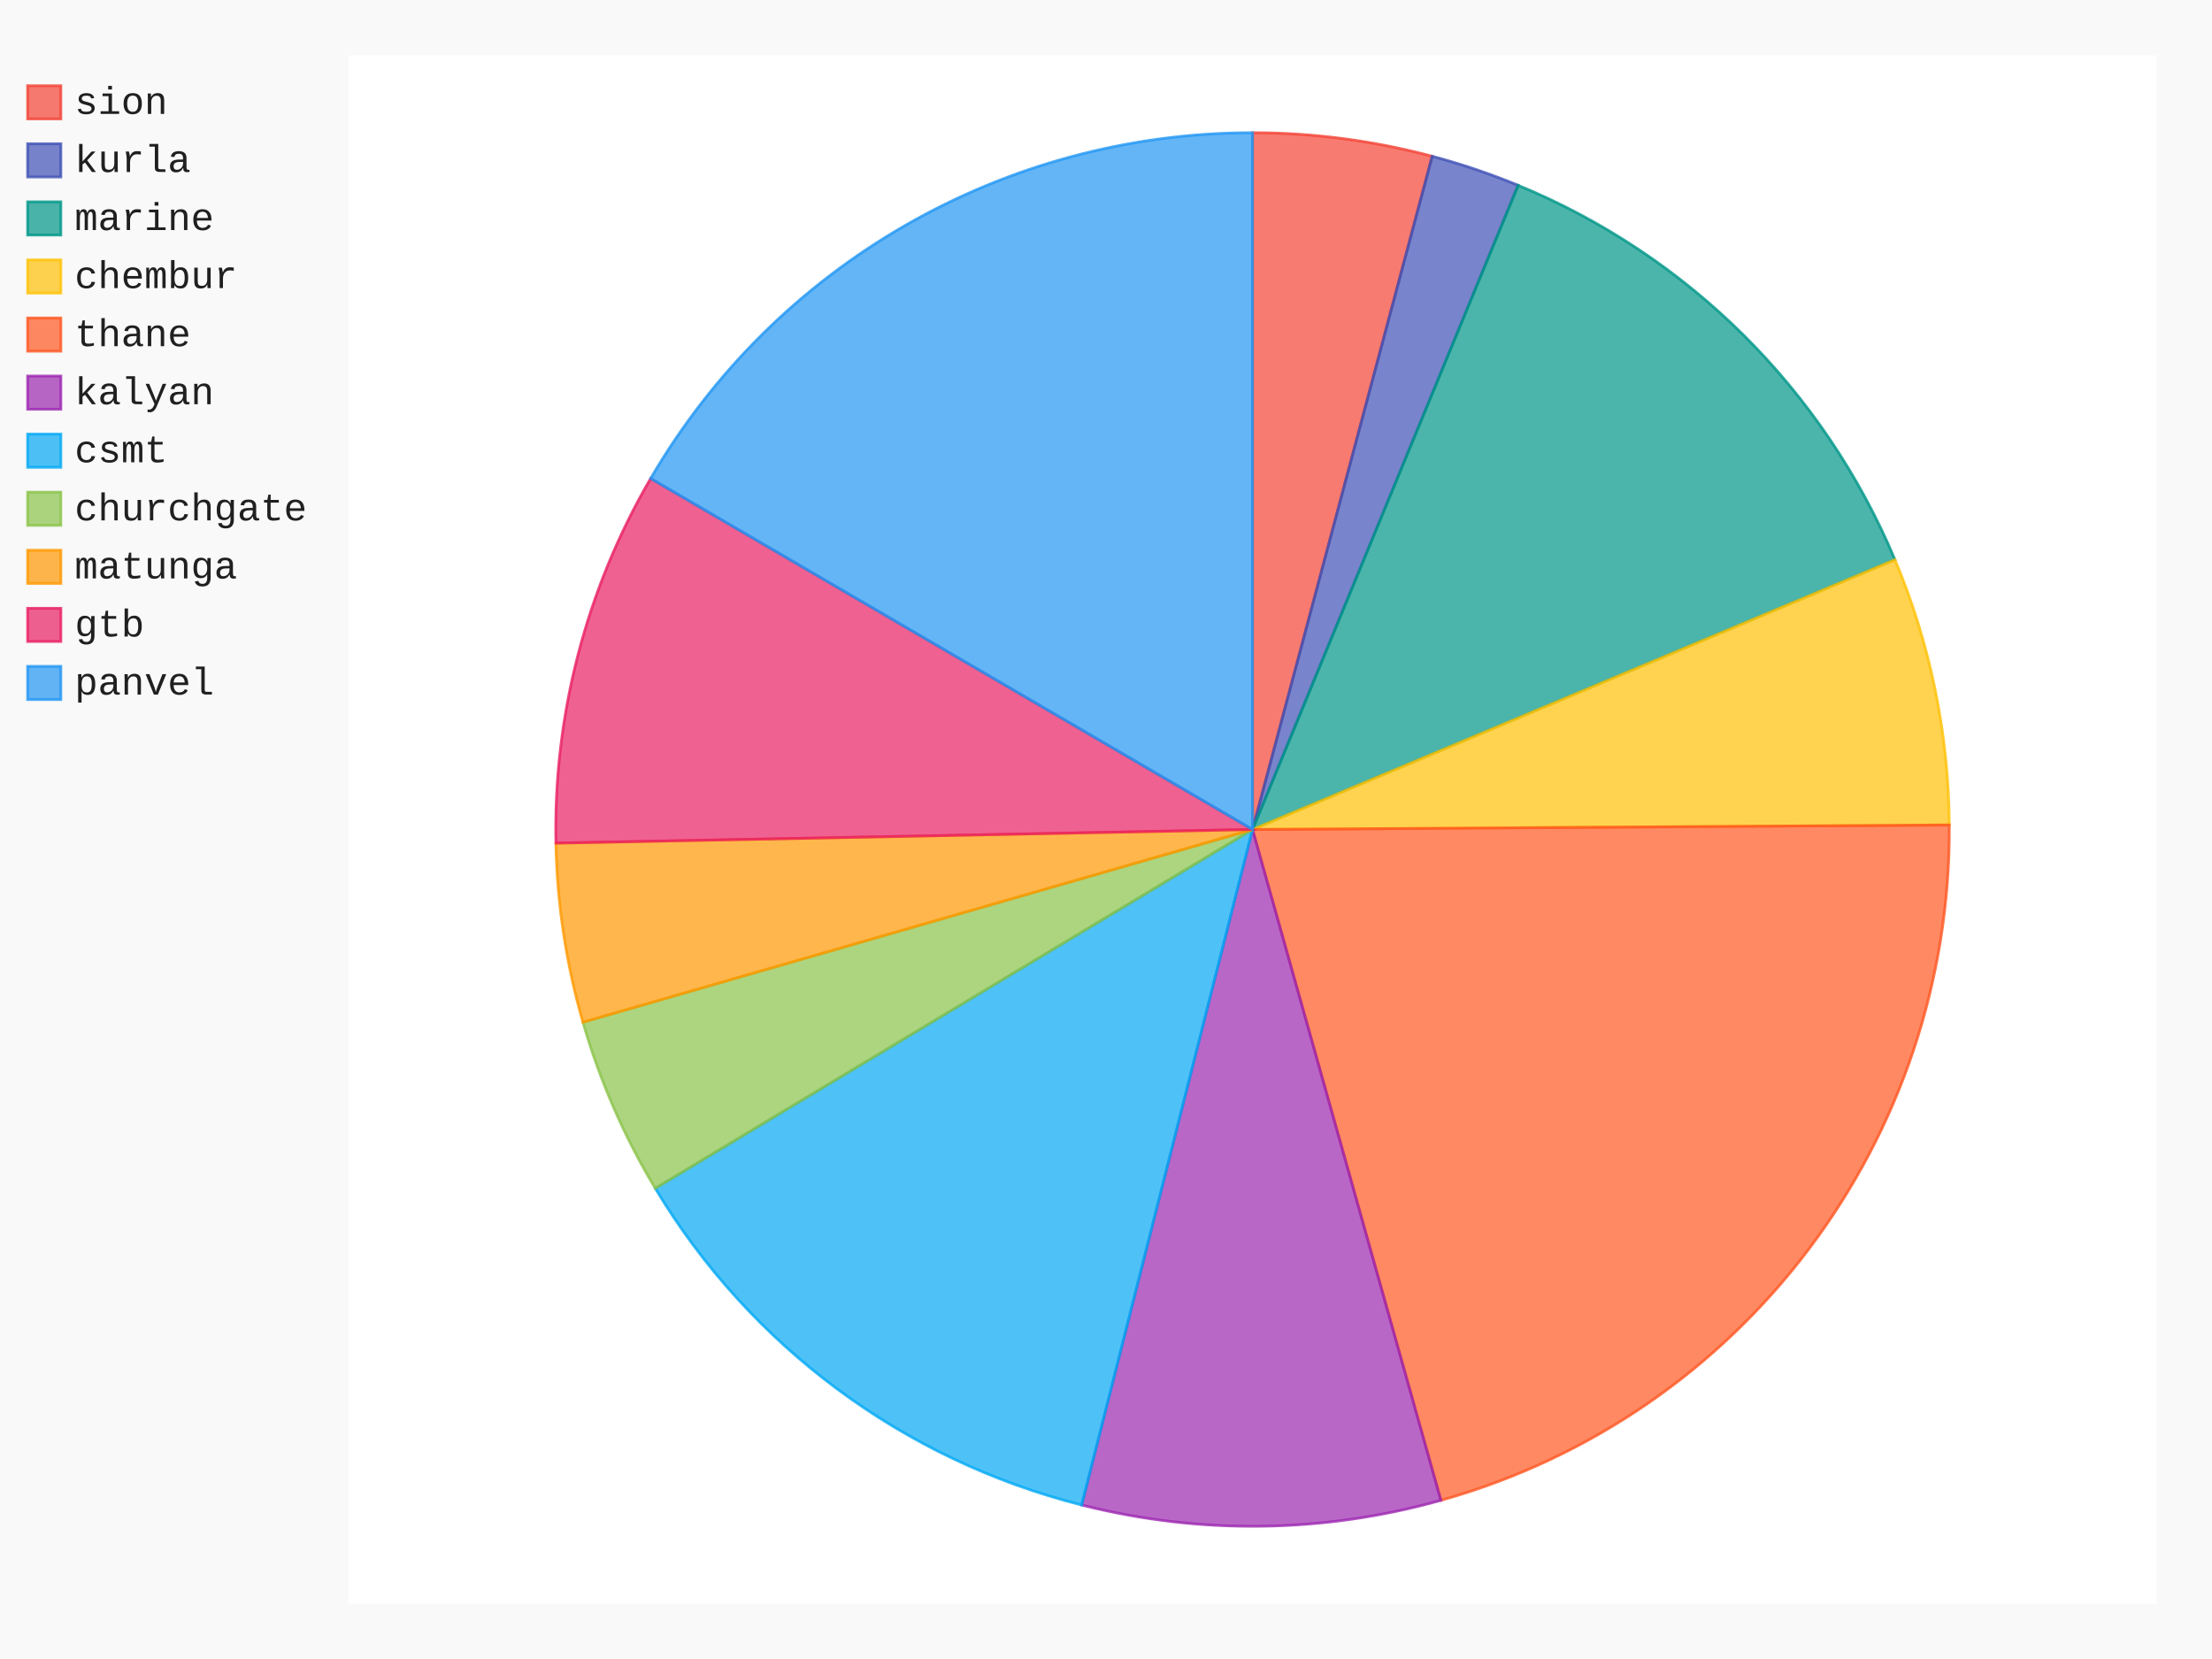
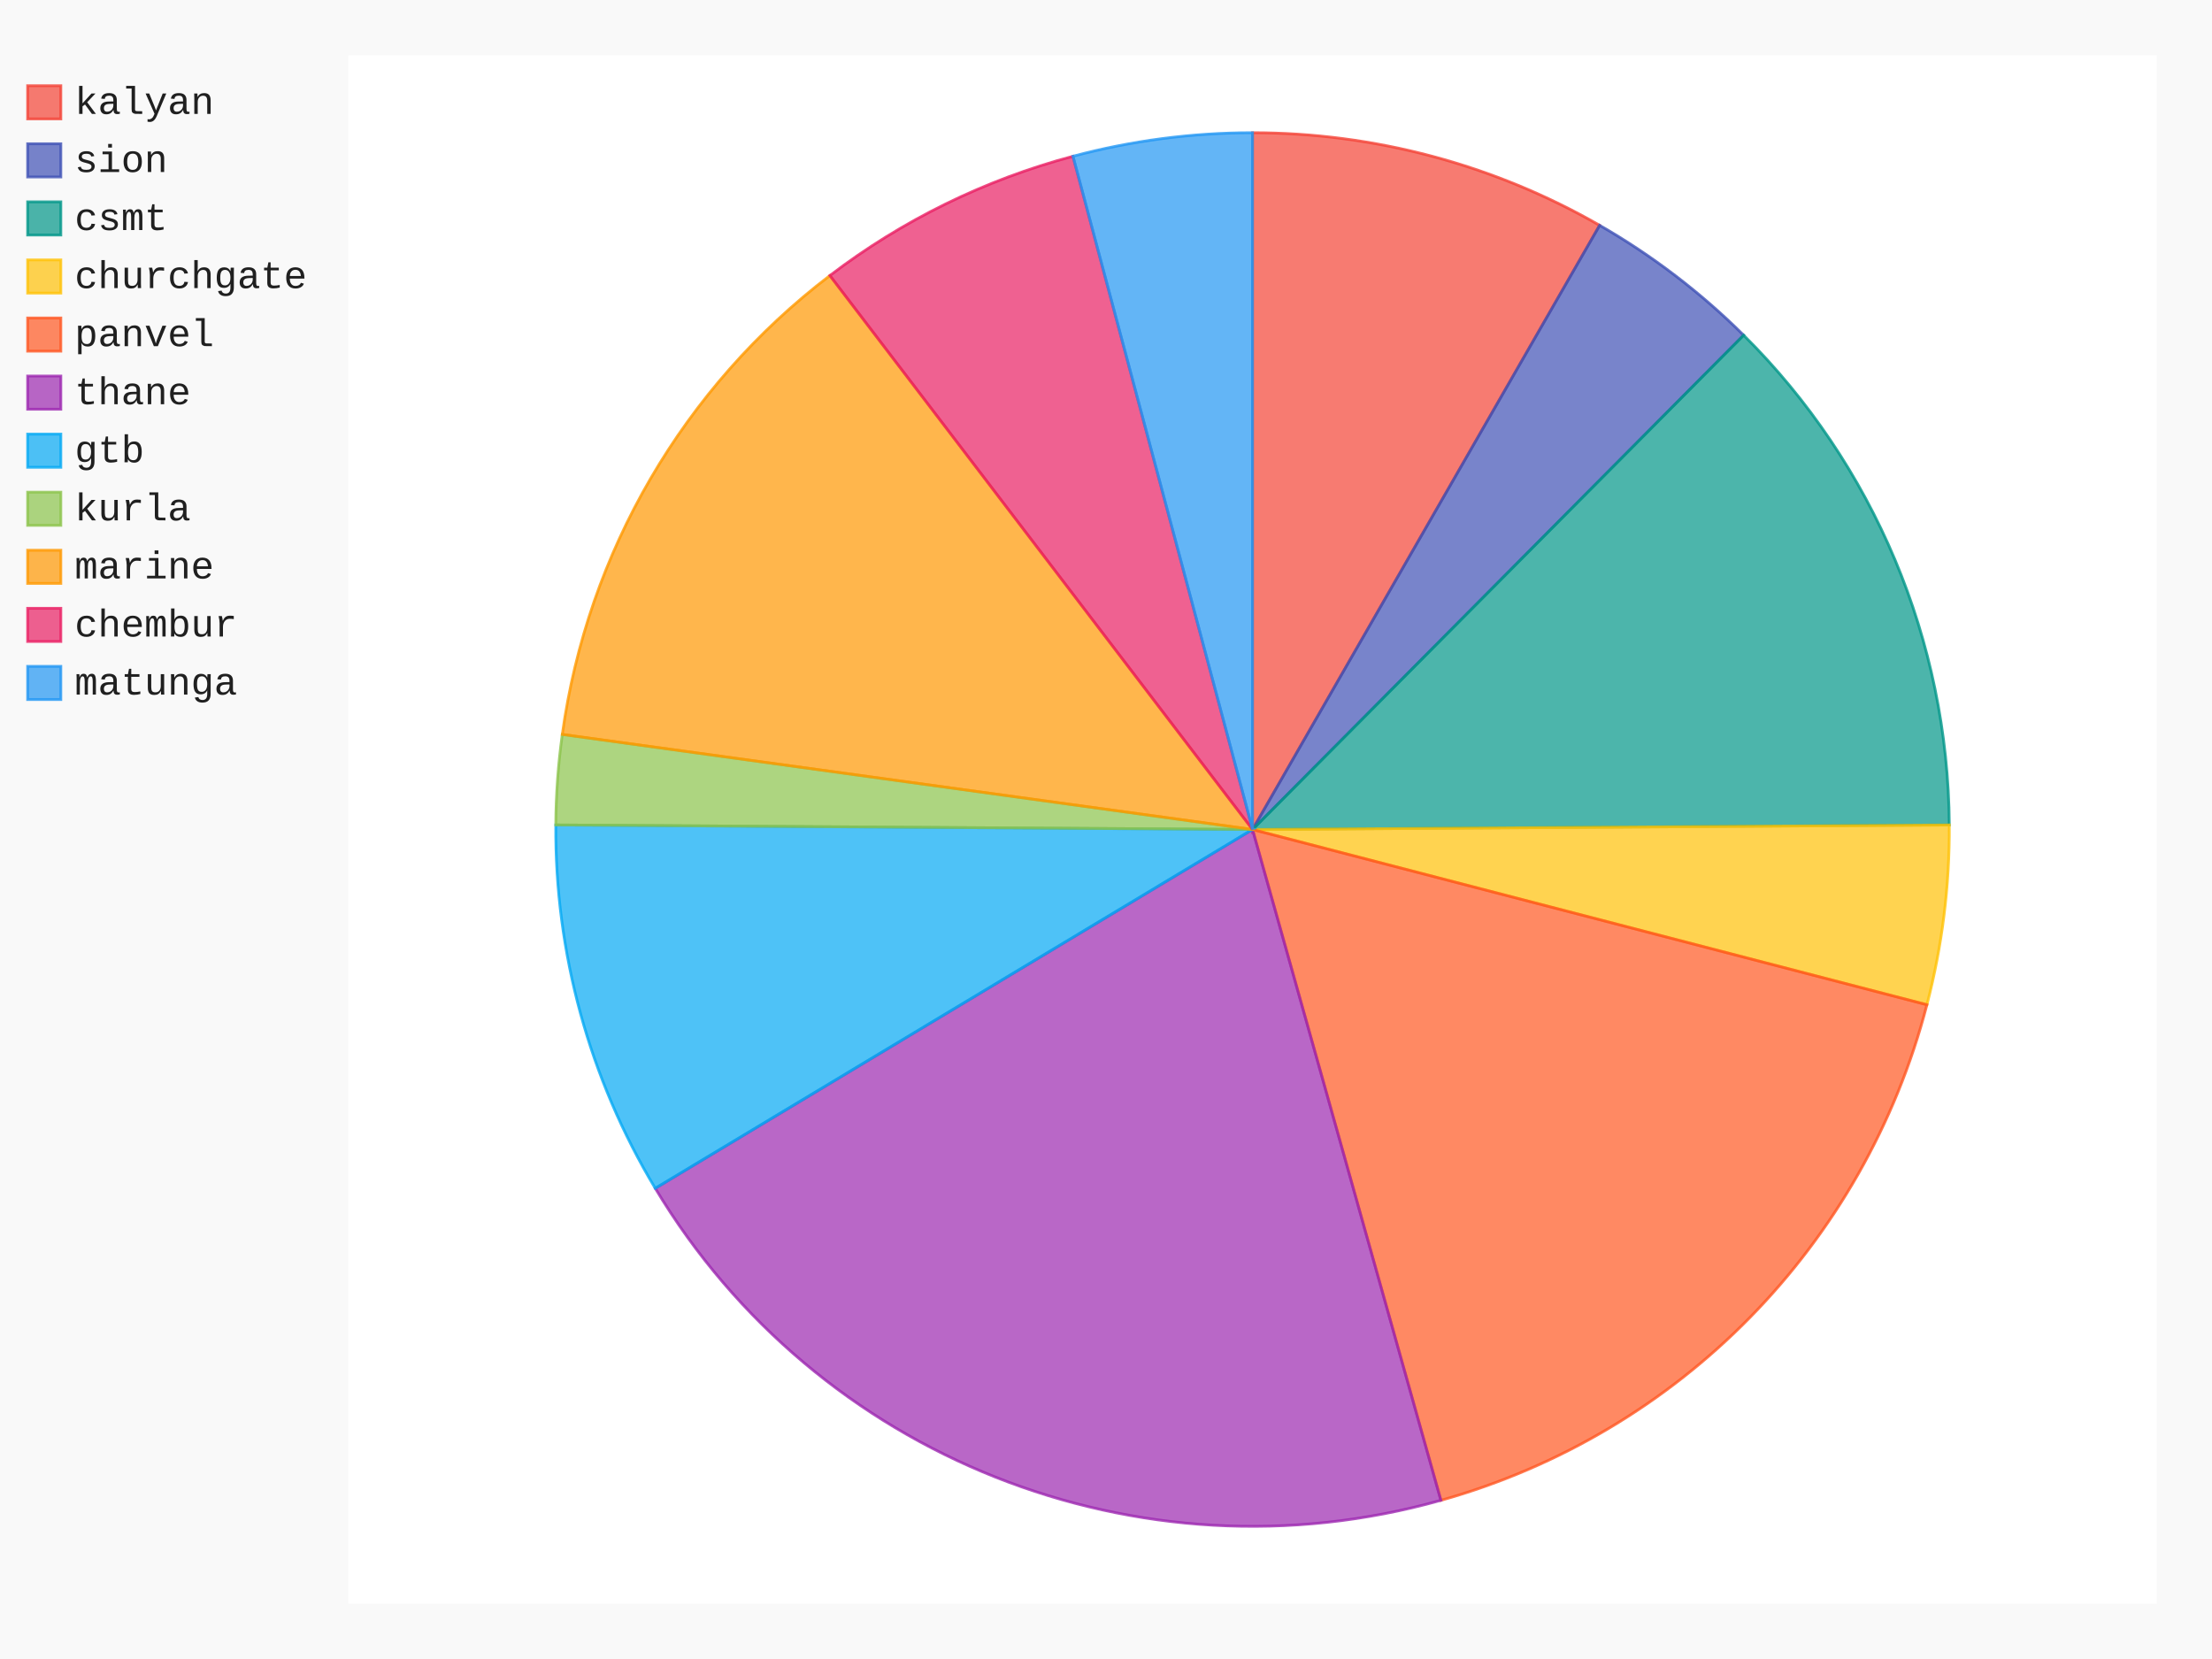
- <svg xmlns="http://www.w3.org/2000/svg" id="chart-6e1d83f4-739c-47e6-9527-aa34043261bd" class="pygal-chart" viewBox="0 0 800 600">
+ <svg xmlns="http://www.w3.org/2000/svg" id="chart-2edeba01-424d-4283-9c17-5e2fdfeb87b9" class="pygal-chart" viewBox="0 0 800 600">
  <defs>
-     <style type="text/css">#chart-6e1d83f4-739c-47e6-9527-aa34043261bd{-webkit-user-select:none;-webkit-font-smoothing:antialiased;font-family:Consolas,"Liberation Mono",Menlo,Courier,monospace}#chart-6e1d83f4-739c-47e6-9527-aa34043261bd .title{font-family:Consolas,"Liberation Mono",Menlo,Courier,monospace;font-size:16px}#chart-6e1d83f4-739c-47e6-9527-aa34043261bd .legends .legend text{font-family:Consolas,"Liberation Mono",Menlo,Courier,monospace;font-size:14px}#chart-6e1d83f4-739c-47e6-9527-aa34043261bd .axis text{font-family:Consolas,"Liberation Mono",Menlo,Courier,monospace;font-size:10px}#chart-6e1d83f4-739c-47e6-9527-aa34043261bd .axis text.major{font-family:Consolas,"Liberation Mono",Menlo,Courier,monospace;font-size:10px}#chart-6e1d83f4-739c-47e6-9527-aa34043261bd .text-overlay text.value{font-family:Consolas,"Liberation Mono",Menlo,Courier,monospace;font-size:16px}#chart-6e1d83f4-739c-47e6-9527-aa34043261bd .text-overlay text.label{font-family:Consolas,"Liberation Mono",Menlo,Courier,monospace;font-size:10px}#chart-6e1d83f4-739c-47e6-9527-aa34043261bd .tooltip{font-family:Consolas,"Liberation Mono",Menlo,Courier,monospace;font-size:14px}#chart-6e1d83f4-739c-47e6-9527-aa34043261bd text.no_data{font-family:Consolas,"Liberation Mono",Menlo,Courier,monospace;font-size:64px}
- #chart-6e1d83f4-739c-47e6-9527-aa34043261bd{background-color:rgba(249,249,249,1)}#chart-6e1d83f4-739c-47e6-9527-aa34043261bd path,#chart-6e1d83f4-739c-47e6-9527-aa34043261bd line,#chart-6e1d83f4-739c-47e6-9527-aa34043261bd rect,#chart-6e1d83f4-739c-47e6-9527-aa34043261bd circle{-webkit-transition:150ms;-moz-transition:150ms;transition:150ms}#chart-6e1d83f4-739c-47e6-9527-aa34043261bd .graph &gt; .background{fill:rgba(249,249,249,1)}#chart-6e1d83f4-739c-47e6-9527-aa34043261bd .plot &gt; .background{fill:rgba(255,255,255,1)}#chart-6e1d83f4-739c-47e6-9527-aa34043261bd .graph{fill:rgba(0,0,0,.87)}#chart-6e1d83f4-739c-47e6-9527-aa34043261bd text.no_data{fill:rgba(0,0,0,1)}#chart-6e1d83f4-739c-47e6-9527-aa34043261bd .title{fill:rgba(0,0,0,1)}#chart-6e1d83f4-739c-47e6-9527-aa34043261bd .legends .legend text{fill:rgba(0,0,0,.87)}#chart-6e1d83f4-739c-47e6-9527-aa34043261bd .legends .legend:hover text{fill:rgba(0,0,0,1)}#chart-6e1d83f4-739c-47e6-9527-aa34043261bd .axis .line{stroke:rgba(0,0,0,1)}#chart-6e1d83f4-739c-47e6-9527-aa34043261bd .axis .guide.line{stroke:rgba(0,0,0,.54)}#chart-6e1d83f4-739c-47e6-9527-aa34043261bd .axis .major.line{stroke:rgba(0,0,0,.87)}#chart-6e1d83f4-739c-47e6-9527-aa34043261bd .axis text.major{fill:rgba(0,0,0,1)}#chart-6e1d83f4-739c-47e6-9527-aa34043261bd .axis.y .guides:hover .guide.line,#chart-6e1d83f4-739c-47e6-9527-aa34043261bd .line-graph .axis.x .guides:hover .guide.line,#chart-6e1d83f4-739c-47e6-9527-aa34043261bd .stackedline-graph .axis.x .guides:hover .guide.line,#chart-6e1d83f4-739c-47e6-9527-aa34043261bd .xy-graph .axis.x .guides:hover .guide.line{stroke:rgba(0,0,0,1)}#chart-6e1d83f4-739c-47e6-9527-aa34043261bd .axis .guides:hover text{fill:rgba(0,0,0,1)}#chart-6e1d83f4-739c-47e6-9527-aa34043261bd .reactive{fill-opacity:.7;stroke-opacity:.8;stroke-width:1}#chart-6e1d83f4-739c-47e6-9527-aa34043261bd .ci{stroke:rgba(0,0,0,.87)}#chart-6e1d83f4-739c-47e6-9527-aa34043261bd .reactive.active,#chart-6e1d83f4-739c-47e6-9527-aa34043261bd .active .reactive{fill-opacity:.8;stroke-opacity:.9;stroke-width:4}#chart-6e1d83f4-739c-47e6-9527-aa34043261bd .ci .reactive.active{stroke-width:1.5}#chart-6e1d83f4-739c-47e6-9527-aa34043261bd .series text{fill:rgba(0,0,0,1)}#chart-6e1d83f4-739c-47e6-9527-aa34043261bd .tooltip rect{fill:rgba(255,255,255,1);stroke:rgba(0,0,0,1);-webkit-transition:opacity 150ms;-moz-transition:opacity 150ms;transition:opacity 150ms}#chart-6e1d83f4-739c-47e6-9527-aa34043261bd .tooltip .label{fill:rgba(0,0,0,.87)}#chart-6e1d83f4-739c-47e6-9527-aa34043261bd .tooltip .label{fill:rgba(0,0,0,.87)}#chart-6e1d83f4-739c-47e6-9527-aa34043261bd .tooltip .legend{font-size:.8em;fill:rgba(0,0,0,.54)}#chart-6e1d83f4-739c-47e6-9527-aa34043261bd .tooltip .x_label{font-size:.6em;fill:rgba(0,0,0,1)}#chart-6e1d83f4-739c-47e6-9527-aa34043261bd .tooltip .xlink{font-size:.5em;text-decoration:underline}#chart-6e1d83f4-739c-47e6-9527-aa34043261bd .tooltip .value{font-size:1.5em}#chart-6e1d83f4-739c-47e6-9527-aa34043261bd .bound{font-size:.5em}#chart-6e1d83f4-739c-47e6-9527-aa34043261bd .max-value{font-size:.75em;fill:rgba(0,0,0,.54)}#chart-6e1d83f4-739c-47e6-9527-aa34043261bd .map-element{fill:rgba(255,255,255,1);stroke:rgba(0,0,0,.54) !important}#chart-6e1d83f4-739c-47e6-9527-aa34043261bd .map-element .reactive{fill-opacity:inherit;stroke-opacity:inherit}#chart-6e1d83f4-739c-47e6-9527-aa34043261bd .color-0,#chart-6e1d83f4-739c-47e6-9527-aa34043261bd .color-0 a:visited{stroke:#F44336;fill:#F44336}#chart-6e1d83f4-739c-47e6-9527-aa34043261bd .color-1,#chart-6e1d83f4-739c-47e6-9527-aa34043261bd .color-1 a:visited{stroke:#3F51B5;fill:#3F51B5}#chart-6e1d83f4-739c-47e6-9527-aa34043261bd .color-2,#chart-6e1d83f4-739c-47e6-9527-aa34043261bd .color-2 a:visited{stroke:#009688;fill:#009688}#chart-6e1d83f4-739c-47e6-9527-aa34043261bd .color-3,#chart-6e1d83f4-739c-47e6-9527-aa34043261bd .color-3 a:visited{stroke:#FFC107;fill:#FFC107}#chart-6e1d83f4-739c-47e6-9527-aa34043261bd .color-4,#chart-6e1d83f4-739c-47e6-9527-aa34043261bd .color-4 a:visited{stroke:#FF5722;fill:#FF5722}#chart-6e1d83f4-739c-47e6-9527-aa34043261bd .color-5,#chart-6e1d83f4-739c-47e6-9527-aa34043261bd .color-5 a:visited{stroke:#9C27B0;fill:#9C27B0}#chart-6e1d83f4-739c-47e6-9527-aa34043261bd .color-6,#chart-6e1d83f4-739c-47e6-9527-aa34043261bd .color-6 a:visited{stroke:#03A9F4;fill:#03A9F4}#chart-6e1d83f4-739c-47e6-9527-aa34043261bd .color-7,#chart-6e1d83f4-739c-47e6-9527-aa34043261bd .color-7 a:visited{stroke:#8BC34A;fill:#8BC34A}#chart-6e1d83f4-739c-47e6-9527-aa34043261bd .color-8,#chart-6e1d83f4-739c-47e6-9527-aa34043261bd .color-8 a:visited{stroke:#FF9800;fill:#FF9800}#chart-6e1d83f4-739c-47e6-9527-aa34043261bd .color-9,#chart-6e1d83f4-739c-47e6-9527-aa34043261bd .color-9 a:visited{stroke:#E91E63;fill:#E91E63}#chart-6e1d83f4-739c-47e6-9527-aa34043261bd .color-10,#chart-6e1d83f4-739c-47e6-9527-aa34043261bd .color-10 a:visited{stroke:#2196F3;fill:#2196F3}#chart-6e1d83f4-739c-47e6-9527-aa34043261bd .text-overlay .color-0 text{fill:black}#chart-6e1d83f4-739c-47e6-9527-aa34043261bd .text-overlay .color-1 text{fill:black}#chart-6e1d83f4-739c-47e6-9527-aa34043261bd .text-overlay .color-2 text{fill:black}#chart-6e1d83f4-739c-47e6-9527-aa34043261bd .text-overlay .color-3 text{fill:black}#chart-6e1d83f4-739c-47e6-9527-aa34043261bd .text-overlay .color-4 text{fill:black}#chart-6e1d83f4-739c-47e6-9527-aa34043261bd .text-overlay .color-5 text{fill:black}#chart-6e1d83f4-739c-47e6-9527-aa34043261bd .text-overlay .color-6 text{fill:black}#chart-6e1d83f4-739c-47e6-9527-aa34043261bd .text-overlay .color-7 text{fill:black}#chart-6e1d83f4-739c-47e6-9527-aa34043261bd .text-overlay .color-8 text{fill:black}#chart-6e1d83f4-739c-47e6-9527-aa34043261bd .text-overlay .color-9 text{fill:black}#chart-6e1d83f4-739c-47e6-9527-aa34043261bd .text-overlay .color-10 text{fill:black}
- #chart-6e1d83f4-739c-47e6-9527-aa34043261bd text.no_data{text-anchor:middle}#chart-6e1d83f4-739c-47e6-9527-aa34043261bd .guide.line{fill:none}#chart-6e1d83f4-739c-47e6-9527-aa34043261bd .centered{text-anchor:middle}#chart-6e1d83f4-739c-47e6-9527-aa34043261bd .title{text-anchor:middle}#chart-6e1d83f4-739c-47e6-9527-aa34043261bd .legends .legend text{fill-opacity:1}#chart-6e1d83f4-739c-47e6-9527-aa34043261bd .axis.x text{text-anchor:middle}#chart-6e1d83f4-739c-47e6-9527-aa34043261bd .axis.x:not(.web) text[transform]{text-anchor:start}#chart-6e1d83f4-739c-47e6-9527-aa34043261bd .axis.x:not(.web) text[transform].backwards{text-anchor:end}#chart-6e1d83f4-739c-47e6-9527-aa34043261bd .axis.y text{text-anchor:end}#chart-6e1d83f4-739c-47e6-9527-aa34043261bd .axis.y text[transform].backwards{text-anchor:start}#chart-6e1d83f4-739c-47e6-9527-aa34043261bd .axis.y2 text{text-anchor:start}#chart-6e1d83f4-739c-47e6-9527-aa34043261bd .axis.y2 text[transform].backwards{text-anchor:end}#chart-6e1d83f4-739c-47e6-9527-aa34043261bd .axis .guide.line{stroke-dasharray:4,4;stroke:black}#chart-6e1d83f4-739c-47e6-9527-aa34043261bd .axis .major.guide.line{stroke-dasharray:6,6;stroke:black}#chart-6e1d83f4-739c-47e6-9527-aa34043261bd .horizontal .axis.y .guide.line,#chart-6e1d83f4-739c-47e6-9527-aa34043261bd .horizontal .axis.y2 .guide.line,#chart-6e1d83f4-739c-47e6-9527-aa34043261bd .vertical .axis.x .guide.line{opacity:0}#chart-6e1d83f4-739c-47e6-9527-aa34043261bd .horizontal .axis.always_show .guide.line,#chart-6e1d83f4-739c-47e6-9527-aa34043261bd .vertical .axis.always_show .guide.line{opacity:1 !important}#chart-6e1d83f4-739c-47e6-9527-aa34043261bd .axis.y .guides:hover .guide.line,#chart-6e1d83f4-739c-47e6-9527-aa34043261bd .axis.y2 .guides:hover .guide.line,#chart-6e1d83f4-739c-47e6-9527-aa34043261bd .axis.x .guides:hover .guide.line{opacity:1}#chart-6e1d83f4-739c-47e6-9527-aa34043261bd .axis .guides:hover text{opacity:1}#chart-6e1d83f4-739c-47e6-9527-aa34043261bd .nofill{fill:none}#chart-6e1d83f4-739c-47e6-9527-aa34043261bd .subtle-fill{fill-opacity:.2}#chart-6e1d83f4-739c-47e6-9527-aa34043261bd .dot{stroke-width:1px;fill-opacity:1;stroke-opacity:1}#chart-6e1d83f4-739c-47e6-9527-aa34043261bd .dot.active{stroke-width:5px}#chart-6e1d83f4-739c-47e6-9527-aa34043261bd .dot.negative{fill:transparent}#chart-6e1d83f4-739c-47e6-9527-aa34043261bd text,#chart-6e1d83f4-739c-47e6-9527-aa34043261bd tspan{stroke:none !important}#chart-6e1d83f4-739c-47e6-9527-aa34043261bd .series text.active{opacity:1}#chart-6e1d83f4-739c-47e6-9527-aa34043261bd .tooltip rect{fill-opacity:.95;stroke-width:.5}#chart-6e1d83f4-739c-47e6-9527-aa34043261bd .tooltip text{fill-opacity:1}#chart-6e1d83f4-739c-47e6-9527-aa34043261bd .showable{visibility:hidden}#chart-6e1d83f4-739c-47e6-9527-aa34043261bd .showable.shown{visibility:visible}#chart-6e1d83f4-739c-47e6-9527-aa34043261bd .gauge-background{fill:rgba(229,229,229,1);stroke:none}#chart-6e1d83f4-739c-47e6-9527-aa34043261bd .bg-lines{stroke:rgba(249,249,249,1);stroke-width:2px}</style>
+     <style type="text/css">#chart-2edeba01-424d-4283-9c17-5e2fdfeb87b9{-webkit-user-select:none;-webkit-font-smoothing:antialiased;font-family:Consolas,"Liberation Mono",Menlo,Courier,monospace}#chart-2edeba01-424d-4283-9c17-5e2fdfeb87b9 .title{font-family:Consolas,"Liberation Mono",Menlo,Courier,monospace;font-size:16px}#chart-2edeba01-424d-4283-9c17-5e2fdfeb87b9 .legends .legend text{font-family:Consolas,"Liberation Mono",Menlo,Courier,monospace;font-size:14px}#chart-2edeba01-424d-4283-9c17-5e2fdfeb87b9 .axis text{font-family:Consolas,"Liberation Mono",Menlo,Courier,monospace;font-size:10px}#chart-2edeba01-424d-4283-9c17-5e2fdfeb87b9 .axis text.major{font-family:Consolas,"Liberation Mono",Menlo,Courier,monospace;font-size:10px}#chart-2edeba01-424d-4283-9c17-5e2fdfeb87b9 .text-overlay text.value{font-family:Consolas,"Liberation Mono",Menlo,Courier,monospace;font-size:16px}#chart-2edeba01-424d-4283-9c17-5e2fdfeb87b9 .text-overlay text.label{font-family:Consolas,"Liberation Mono",Menlo,Courier,monospace;font-size:10px}#chart-2edeba01-424d-4283-9c17-5e2fdfeb87b9 .tooltip{font-family:Consolas,"Liberation Mono",Menlo,Courier,monospace;font-size:14px}#chart-2edeba01-424d-4283-9c17-5e2fdfeb87b9 text.no_data{font-family:Consolas,"Liberation Mono",Menlo,Courier,monospace;font-size:64px}
+ #chart-2edeba01-424d-4283-9c17-5e2fdfeb87b9{background-color:rgba(249,249,249,1)}#chart-2edeba01-424d-4283-9c17-5e2fdfeb87b9 path,#chart-2edeba01-424d-4283-9c17-5e2fdfeb87b9 line,#chart-2edeba01-424d-4283-9c17-5e2fdfeb87b9 rect,#chart-2edeba01-424d-4283-9c17-5e2fdfeb87b9 circle{-webkit-transition:150ms;-moz-transition:150ms;transition:150ms}#chart-2edeba01-424d-4283-9c17-5e2fdfeb87b9 .graph &gt; .background{fill:rgba(249,249,249,1)}#chart-2edeba01-424d-4283-9c17-5e2fdfeb87b9 .plot &gt; .background{fill:rgba(255,255,255,1)}#chart-2edeba01-424d-4283-9c17-5e2fdfeb87b9 .graph{fill:rgba(0,0,0,.87)}#chart-2edeba01-424d-4283-9c17-5e2fdfeb87b9 text.no_data{fill:rgba(0,0,0,1)}#chart-2edeba01-424d-4283-9c17-5e2fdfeb87b9 .title{fill:rgba(0,0,0,1)}#chart-2edeba01-424d-4283-9c17-5e2fdfeb87b9 .legends .legend text{fill:rgba(0,0,0,.87)}#chart-2edeba01-424d-4283-9c17-5e2fdfeb87b9 .legends .legend:hover text{fill:rgba(0,0,0,1)}#chart-2edeba01-424d-4283-9c17-5e2fdfeb87b9 .axis .line{stroke:rgba(0,0,0,1)}#chart-2edeba01-424d-4283-9c17-5e2fdfeb87b9 .axis .guide.line{stroke:rgba(0,0,0,.54)}#chart-2edeba01-424d-4283-9c17-5e2fdfeb87b9 .axis .major.line{stroke:rgba(0,0,0,.87)}#chart-2edeba01-424d-4283-9c17-5e2fdfeb87b9 .axis text.major{fill:rgba(0,0,0,1)}#chart-2edeba01-424d-4283-9c17-5e2fdfeb87b9 .axis.y .guides:hover .guide.line,#chart-2edeba01-424d-4283-9c17-5e2fdfeb87b9 .line-graph .axis.x .guides:hover .guide.line,#chart-2edeba01-424d-4283-9c17-5e2fdfeb87b9 .stackedline-graph .axis.x .guides:hover .guide.line,#chart-2edeba01-424d-4283-9c17-5e2fdfeb87b9 .xy-graph .axis.x .guides:hover .guide.line{stroke:rgba(0,0,0,1)}#chart-2edeba01-424d-4283-9c17-5e2fdfeb87b9 .axis .guides:hover text{fill:rgba(0,0,0,1)}#chart-2edeba01-424d-4283-9c17-5e2fdfeb87b9 .reactive{fill-opacity:.7;stroke-opacity:.8;stroke-width:1}#chart-2edeba01-424d-4283-9c17-5e2fdfeb87b9 .ci{stroke:rgba(0,0,0,.87)}#chart-2edeba01-424d-4283-9c17-5e2fdfeb87b9 .reactive.active,#chart-2edeba01-424d-4283-9c17-5e2fdfeb87b9 .active .reactive{fill-opacity:.8;stroke-opacity:.9;stroke-width:4}#chart-2edeba01-424d-4283-9c17-5e2fdfeb87b9 .ci .reactive.active{stroke-width:1.5}#chart-2edeba01-424d-4283-9c17-5e2fdfeb87b9 .series text{fill:rgba(0,0,0,1)}#chart-2edeba01-424d-4283-9c17-5e2fdfeb87b9 .tooltip rect{fill:rgba(255,255,255,1);stroke:rgba(0,0,0,1);-webkit-transition:opacity 150ms;-moz-transition:opacity 150ms;transition:opacity 150ms}#chart-2edeba01-424d-4283-9c17-5e2fdfeb87b9 .tooltip .label{fill:rgba(0,0,0,.87)}#chart-2edeba01-424d-4283-9c17-5e2fdfeb87b9 .tooltip .label{fill:rgba(0,0,0,.87)}#chart-2edeba01-424d-4283-9c17-5e2fdfeb87b9 .tooltip .legend{font-size:.8em;fill:rgba(0,0,0,.54)}#chart-2edeba01-424d-4283-9c17-5e2fdfeb87b9 .tooltip .x_label{font-size:.6em;fill:rgba(0,0,0,1)}#chart-2edeba01-424d-4283-9c17-5e2fdfeb87b9 .tooltip .xlink{font-size:.5em;text-decoration:underline}#chart-2edeba01-424d-4283-9c17-5e2fdfeb87b9 .tooltip .value{font-size:1.5em}#chart-2edeba01-424d-4283-9c17-5e2fdfeb87b9 .bound{font-size:.5em}#chart-2edeba01-424d-4283-9c17-5e2fdfeb87b9 .max-value{font-size:.75em;fill:rgba(0,0,0,.54)}#chart-2edeba01-424d-4283-9c17-5e2fdfeb87b9 .map-element{fill:rgba(255,255,255,1);stroke:rgba(0,0,0,.54) !important}#chart-2edeba01-424d-4283-9c17-5e2fdfeb87b9 .map-element .reactive{fill-opacity:inherit;stroke-opacity:inherit}#chart-2edeba01-424d-4283-9c17-5e2fdfeb87b9 .color-0,#chart-2edeba01-424d-4283-9c17-5e2fdfeb87b9 .color-0 a:visited{stroke:#F44336;fill:#F44336}#chart-2edeba01-424d-4283-9c17-5e2fdfeb87b9 .color-1,#chart-2edeba01-424d-4283-9c17-5e2fdfeb87b9 .color-1 a:visited{stroke:#3F51B5;fill:#3F51B5}#chart-2edeba01-424d-4283-9c17-5e2fdfeb87b9 .color-2,#chart-2edeba01-424d-4283-9c17-5e2fdfeb87b9 .color-2 a:visited{stroke:#009688;fill:#009688}#chart-2edeba01-424d-4283-9c17-5e2fdfeb87b9 .color-3,#chart-2edeba01-424d-4283-9c17-5e2fdfeb87b9 .color-3 a:visited{stroke:#FFC107;fill:#FFC107}#chart-2edeba01-424d-4283-9c17-5e2fdfeb87b9 .color-4,#chart-2edeba01-424d-4283-9c17-5e2fdfeb87b9 .color-4 a:visited{stroke:#FF5722;fill:#FF5722}#chart-2edeba01-424d-4283-9c17-5e2fdfeb87b9 .color-5,#chart-2edeba01-424d-4283-9c17-5e2fdfeb87b9 .color-5 a:visited{stroke:#9C27B0;fill:#9C27B0}#chart-2edeba01-424d-4283-9c17-5e2fdfeb87b9 .color-6,#chart-2edeba01-424d-4283-9c17-5e2fdfeb87b9 .color-6 a:visited{stroke:#03A9F4;fill:#03A9F4}#chart-2edeba01-424d-4283-9c17-5e2fdfeb87b9 .color-7,#chart-2edeba01-424d-4283-9c17-5e2fdfeb87b9 .color-7 a:visited{stroke:#8BC34A;fill:#8BC34A}#chart-2edeba01-424d-4283-9c17-5e2fdfeb87b9 .color-8,#chart-2edeba01-424d-4283-9c17-5e2fdfeb87b9 .color-8 a:visited{stroke:#FF9800;fill:#FF9800}#chart-2edeba01-424d-4283-9c17-5e2fdfeb87b9 .color-9,#chart-2edeba01-424d-4283-9c17-5e2fdfeb87b9 .color-9 a:visited{stroke:#E91E63;fill:#E91E63}#chart-2edeba01-424d-4283-9c17-5e2fdfeb87b9 .color-10,#chart-2edeba01-424d-4283-9c17-5e2fdfeb87b9 .color-10 a:visited{stroke:#2196F3;fill:#2196F3}#chart-2edeba01-424d-4283-9c17-5e2fdfeb87b9 .text-overlay .color-0 text{fill:black}#chart-2edeba01-424d-4283-9c17-5e2fdfeb87b9 .text-overlay .color-1 text{fill:black}#chart-2edeba01-424d-4283-9c17-5e2fdfeb87b9 .text-overlay .color-2 text{fill:black}#chart-2edeba01-424d-4283-9c17-5e2fdfeb87b9 .text-overlay .color-3 text{fill:black}#chart-2edeba01-424d-4283-9c17-5e2fdfeb87b9 .text-overlay .color-4 text{fill:black}#chart-2edeba01-424d-4283-9c17-5e2fdfeb87b9 .text-overlay .color-5 text{fill:black}#chart-2edeba01-424d-4283-9c17-5e2fdfeb87b9 .text-overlay .color-6 text{fill:black}#chart-2edeba01-424d-4283-9c17-5e2fdfeb87b9 .text-overlay .color-7 text{fill:black}#chart-2edeba01-424d-4283-9c17-5e2fdfeb87b9 .text-overlay .color-8 text{fill:black}#chart-2edeba01-424d-4283-9c17-5e2fdfeb87b9 .text-overlay .color-9 text{fill:black}#chart-2edeba01-424d-4283-9c17-5e2fdfeb87b9 .text-overlay .color-10 text{fill:black}
+ #chart-2edeba01-424d-4283-9c17-5e2fdfeb87b9 text.no_data{text-anchor:middle}#chart-2edeba01-424d-4283-9c17-5e2fdfeb87b9 .guide.line{fill:none}#chart-2edeba01-424d-4283-9c17-5e2fdfeb87b9 .centered{text-anchor:middle}#chart-2edeba01-424d-4283-9c17-5e2fdfeb87b9 .title{text-anchor:middle}#chart-2edeba01-424d-4283-9c17-5e2fdfeb87b9 .legends .legend text{fill-opacity:1}#chart-2edeba01-424d-4283-9c17-5e2fdfeb87b9 .axis.x text{text-anchor:middle}#chart-2edeba01-424d-4283-9c17-5e2fdfeb87b9 .axis.x:not(.web) text[transform]{text-anchor:start}#chart-2edeba01-424d-4283-9c17-5e2fdfeb87b9 .axis.x:not(.web) text[transform].backwards{text-anchor:end}#chart-2edeba01-424d-4283-9c17-5e2fdfeb87b9 .axis.y text{text-anchor:end}#chart-2edeba01-424d-4283-9c17-5e2fdfeb87b9 .axis.y text[transform].backwards{text-anchor:start}#chart-2edeba01-424d-4283-9c17-5e2fdfeb87b9 .axis.y2 text{text-anchor:start}#chart-2edeba01-424d-4283-9c17-5e2fdfeb87b9 .axis.y2 text[transform].backwards{text-anchor:end}#chart-2edeba01-424d-4283-9c17-5e2fdfeb87b9 .axis .guide.line{stroke-dasharray:4,4;stroke:black}#chart-2edeba01-424d-4283-9c17-5e2fdfeb87b9 .axis .major.guide.line{stroke-dasharray:6,6;stroke:black}#chart-2edeba01-424d-4283-9c17-5e2fdfeb87b9 .horizontal .axis.y .guide.line,#chart-2edeba01-424d-4283-9c17-5e2fdfeb87b9 .horizontal .axis.y2 .guide.line,#chart-2edeba01-424d-4283-9c17-5e2fdfeb87b9 .vertical .axis.x .guide.line{opacity:0}#chart-2edeba01-424d-4283-9c17-5e2fdfeb87b9 .horizontal .axis.always_show .guide.line,#chart-2edeba01-424d-4283-9c17-5e2fdfeb87b9 .vertical .axis.always_show .guide.line{opacity:1 !important}#chart-2edeba01-424d-4283-9c17-5e2fdfeb87b9 .axis.y .guides:hover .guide.line,#chart-2edeba01-424d-4283-9c17-5e2fdfeb87b9 .axis.y2 .guides:hover .guide.line,#chart-2edeba01-424d-4283-9c17-5e2fdfeb87b9 .axis.x .guides:hover .guide.line{opacity:1}#chart-2edeba01-424d-4283-9c17-5e2fdfeb87b9 .axis .guides:hover text{opacity:1}#chart-2edeba01-424d-4283-9c17-5e2fdfeb87b9 .nofill{fill:none}#chart-2edeba01-424d-4283-9c17-5e2fdfeb87b9 .subtle-fill{fill-opacity:.2}#chart-2edeba01-424d-4283-9c17-5e2fdfeb87b9 .dot{stroke-width:1px;fill-opacity:1;stroke-opacity:1}#chart-2edeba01-424d-4283-9c17-5e2fdfeb87b9 .dot.active{stroke-width:5px}#chart-2edeba01-424d-4283-9c17-5e2fdfeb87b9 .dot.negative{fill:transparent}#chart-2edeba01-424d-4283-9c17-5e2fdfeb87b9 text,#chart-2edeba01-424d-4283-9c17-5e2fdfeb87b9 tspan{stroke:none !important}#chart-2edeba01-424d-4283-9c17-5e2fdfeb87b9 .series text.active{opacity:1}#chart-2edeba01-424d-4283-9c17-5e2fdfeb87b9 .tooltip rect{fill-opacity:.95;stroke-width:.5}#chart-2edeba01-424d-4283-9c17-5e2fdfeb87b9 .tooltip text{fill-opacity:1}#chart-2edeba01-424d-4283-9c17-5e2fdfeb87b9 .showable{visibility:hidden}#chart-2edeba01-424d-4283-9c17-5e2fdfeb87b9 .showable.shown{visibility:visible}#chart-2edeba01-424d-4283-9c17-5e2fdfeb87b9 .gauge-background{fill:rgba(229,229,229,1);stroke:none}#chart-2edeba01-424d-4283-9c17-5e2fdfeb87b9 .bg-lines{stroke:rgba(249,249,249,1);stroke-width:2px}</style>
  </defs>
  <g class="graph pie-graph vertical">
    <rect x="0" y="0" width="800" height="600" class="background" />
    <g transform="translate(126, 20)" class="plot">
      <rect x="0" y="0" width="654.0" height="560" class="background" />
      <g class="series serie-0 color-0">
        <g class="slices">
          <g class="slice">
-             <path d="M327 28 A252 252 0 0 1 391.958 36.516 L327 280 A0 0 0 0 0 327 280 z" class="slice reactive tooltip-trigger" />
+             <path d="M327 28 A252 252 0 0 1 452.526 61.488 L327 280 A0 0 0 0 0 327 280 z" class="slice reactive tooltip-trigger" />
          </g>
        </g>
      </g>
      <g class="series serie-1 color-1">
        <g class="slices">
          <g class="slice">
-             <path d="M391.958 36.516 A252 252 0 0 1 423.057 47.026 L327 280 A0 0 0 0 0 327 280 z" class="slice reactive tooltip-trigger" />
+             <path d="M452.526 61.488 A252 252 0 0 1 504.609 101.229 L327 280 A0 0 0 0 0 327 280 z" class="slice reactive tooltip-trigger" />
          </g>
        </g>
      </g>
      <g class="series serie-2 color-2">
        <g class="slices">
          <g class="slice">
-             <path d="M423.057 47.026 A252 252 0 0 1 559.343 182.427 L327 280 A0 0 0 0 0 327 280 z" class="slice reactive tooltip-trigger" />
+             <path d="M504.609 101.229 A252 252 0 0 1 578.995 278.358 L327 280 A0 0 0 0 0 327 280 z" class="slice reactive tooltip-trigger" />
          </g>
        </g>
      </g>
      <g class="series serie-3 color-3">
        <g class="slices">
          <g class="slice">
-             <path d="M559.343 182.427 A252 252 0 0 1 578.995 278.358 L327 280 A0 0 0 0 0 327 280 z" class="slice reactive tooltip-trigger" />
+             <path d="M578.995 278.358 A252 252 0 0 1 570.902 343.37 L327 280 A0 0 0 0 0 327 280 z" class="slice reactive tooltip-trigger" />
          </g>
        </g>
      </g>
      <g class="series serie-4 color-4">
        <g class="slices">
          <g class="slice">
-             <path d="M578.995 278.358 A252 252 0 0 1 395.126 522.617 L327 280 A0 0 0 0 0 327 280 z" class="slice reactive tooltip-trigger" />
+             <path d="M570.902 343.37 A252 252 0 0 1 395.126 522.617 L327 280 A0 0 0 0 0 327 280 z" class="slice reactive tooltip-trigger" />
          </g>
        </g>
      </g>
      <g class="series serie-5 color-5">
        <g class="slices">
          <g class="slice">
-             <path d="M395.126 522.617 A252 252 0 0 1 265.221 524.31 L327 280 A0 0 0 0 0 327 280 z" class="slice reactive tooltip-trigger" />
+             <path d="M395.126 522.617 A252 252 0 0 1 110.984 409.774 L327 280 A0 0 0 0 0 327 280 z" class="slice reactive tooltip-trigger" />
          </g>
        </g>
      </g>
      <g class="series serie-6 color-6">
        <g class="slices">
          <g class="slice">
-             <path d="M265.221 524.31 A252 252 0 0 1 110.984 409.774 L327 280 A0 0 0 0 0 327 280 z" class="slice reactive tooltip-trigger" />
+             <path d="M110.984 409.774 A252 252 0 0 1 75.005 278.358 L327 280 A0 0 0 0 0 327 280 z" class="slice reactive tooltip-trigger" />
          </g>
        </g>
      </g>
      <g class="series serie-7 color-7">
        <g class="slices">
          <g class="slice">
-             <path d="M110.984 409.774 A252 252 0 0 1 84.833 349.706 L327 280 A0 0 0 0 0 327 280 z" class="slice reactive tooltip-trigger" />
+             <path d="M75.005 278.358 A252 252 0 0 1 77.357 245.615 L327 280 A0 0 0 0 0 327 280 z" class="slice reactive tooltip-trigger" />
          </g>
        </g>
      </g>
      <g class="series serie-8 color-8">
        <g class="slices">
          <g class="slice">
-             <path d="M84.833 349.706 A252 252 0 0 1 75.048 284.927 L327 280 A0 0 0 0 0 327 280 z" class="slice reactive tooltip-trigger" />
+             <path d="M77.357 245.615 A252 252 0 0 1 174.136 79.659 L327 280 A0 0 0 0 0 327 280 z" class="slice reactive tooltip-trigger" />
          </g>
        </g>
      </g>
      <g class="series serie-9 color-9">
        <g class="slices">
          <g class="slice">
-             <path d="M75.048 284.927 A252 252 0 0 1 109.311 153.053 L327 280 A0 0 0 0 0 327 280 z" class="slice reactive tooltip-trigger" />
+             <path d="M174.136 79.659 A252 252 0 0 1 262.042 36.516 L327 280 A0 0 0 0 0 327 280 z" class="slice reactive tooltip-trigger" />
          </g>
        </g>
      </g>
      <g class="series serie-10 color-10">
        <g class="slices">
          <g class="slice">
-             <path d="M109.311 153.053 A252 252 0 0 1 327 28 L327 280 A0 0 0 0 0 327 280 z" class="slice reactive tooltip-trigger" />
+             <path d="M262.042 36.516 A252 252 0 0 1 327 28 L327 280 A0 0 0 0 0 327 280 z" class="slice reactive tooltip-trigger" />
          </g>
        </g>
      </g>
    </g>
    <g class="titles" />
    <g transform="translate(126, 20)" class="plot overlay">
      <g class="series serie-0 color-0" />
      <g class="series serie-1 color-1" />
      <g class="series serie-2 color-2" />
      <g class="series serie-3 color-3" />
      <g class="series serie-4 color-4" />
      <g class="series serie-5 color-5" />
      <g class="series serie-6 color-6" />
      <g class="series serie-7 color-7" />
      <g class="series serie-8 color-8" />
      <g class="series serie-9 color-9" />
      <g class="series serie-10 color-10" />
    </g>
    <g transform="translate(126, 20)" class="plot text-overlay">
      <g class="series serie-0 color-0" />
      <g class="series serie-1 color-1" />
      <g class="series serie-2 color-2" />
      <g class="series serie-3 color-3" />
      <g class="series serie-4 color-4" />
      <g class="series serie-5 color-5" />
      <g class="series serie-6 color-6" />
      <g class="series serie-7 color-7" />
      <g class="series serie-8 color-8" />
      <g class="series serie-9 color-9" />
      <g class="series serie-10 color-10" />
    </g>
    <g transform="translate(126, 20)" class="plot tooltip-overlay">
      <g transform="translate(0 0)" style="opacity: 0" class="tooltip">
        <rect rx="0" ry="0" width="0" height="0" class="tooltip-box" />
        <g class="text" />
      </g>
    </g>
    <g transform="translate(10, 30)" class="legends">
      <g id="activate-serie-0" class="legend reactive activate-serie">
        <rect x="0.0" y="1.0" width="12" height="12" class="color-0 reactive" />
-         <text x="17.0" y="11.2">sion</text>
+         <text x="17.0" y="11.2">kalyan</text>
      </g>
      <g id="activate-serie-1" class="legend reactive activate-serie">
        <rect x="0.0" y="22.0" width="12" height="12" class="color-1 reactive" />
-         <text x="17.0" y="32.2">kurla</text>
+         <text x="17.0" y="32.2">sion</text>
      </g>
      <g id="activate-serie-2" class="legend reactive activate-serie">
        <rect x="0.0" y="43.0" width="12" height="12" class="color-2 reactive" />
-         <text x="17.0" y="53.2">marine</text>
+         <text x="17.0" y="53.2">csmt</text>
      </g>
      <g id="activate-serie-3" class="legend reactive activate-serie">
        <rect x="0.0" y="64.0" width="12" height="12" class="color-3 reactive" />
-         <text x="17.0" y="74.2">chembur</text>
+         <text x="17.0" y="74.2">churchgate</text>
      </g>
      <g id="activate-serie-4" class="legend reactive activate-serie">
        <rect x="0.0" y="85.0" width="12" height="12" class="color-4 reactive" />
-         <text x="17.0" y="95.2">thane</text>
+         <text x="17.0" y="95.2">panvel</text>
      </g>
      <g id="activate-serie-5" class="legend reactive activate-serie">
        <rect x="0.0" y="106.0" width="12" height="12" class="color-5 reactive" />
-         <text x="17.0" y="116.2">kalyan</text>
+         <text x="17.0" y="116.2">thane</text>
      </g>
      <g id="activate-serie-6" class="legend reactive activate-serie">
        <rect x="0.0" y="127.0" width="12" height="12" class="color-6 reactive" />
-         <text x="17.0" y="137.2">csmt</text>
+         <text x="17.0" y="137.2">gtb</text>
      </g>
      <g id="activate-serie-7" class="legend reactive activate-serie">
        <rect x="0.0" y="148.0" width="12" height="12" class="color-7 reactive" />
-         <text x="17.0" y="158.2">churchgate</text>
+         <text x="17.0" y="158.2">kurla</text>
      </g>
      <g id="activate-serie-8" class="legend reactive activate-serie">
        <rect x="0.0" y="169.0" width="12" height="12" class="color-8 reactive" />
-         <text x="17.0" y="179.2">matunga</text>
+         <text x="17.0" y="179.2">marine</text>
      </g>
      <g id="activate-serie-9" class="legend reactive activate-serie">
        <rect x="0.0" y="190.0" width="12" height="12" class="color-9 reactive" />
-         <text x="17.0" y="200.2">gtb</text>
+         <text x="17.0" y="200.2">chembur</text>
      </g>
      <g id="activate-serie-10" class="legend reactive activate-serie">
        <rect x="0.0" y="211.0" width="12" height="12" class="color-10 reactive" />
-         <text x="17.0" y="221.2">panvel</text>
+         <text x="17.0" y="221.2">matunga</text>
      </g>
    </g>
    <g transform="translate(790, 30)" class="legends" />
  </g>
</svg>
